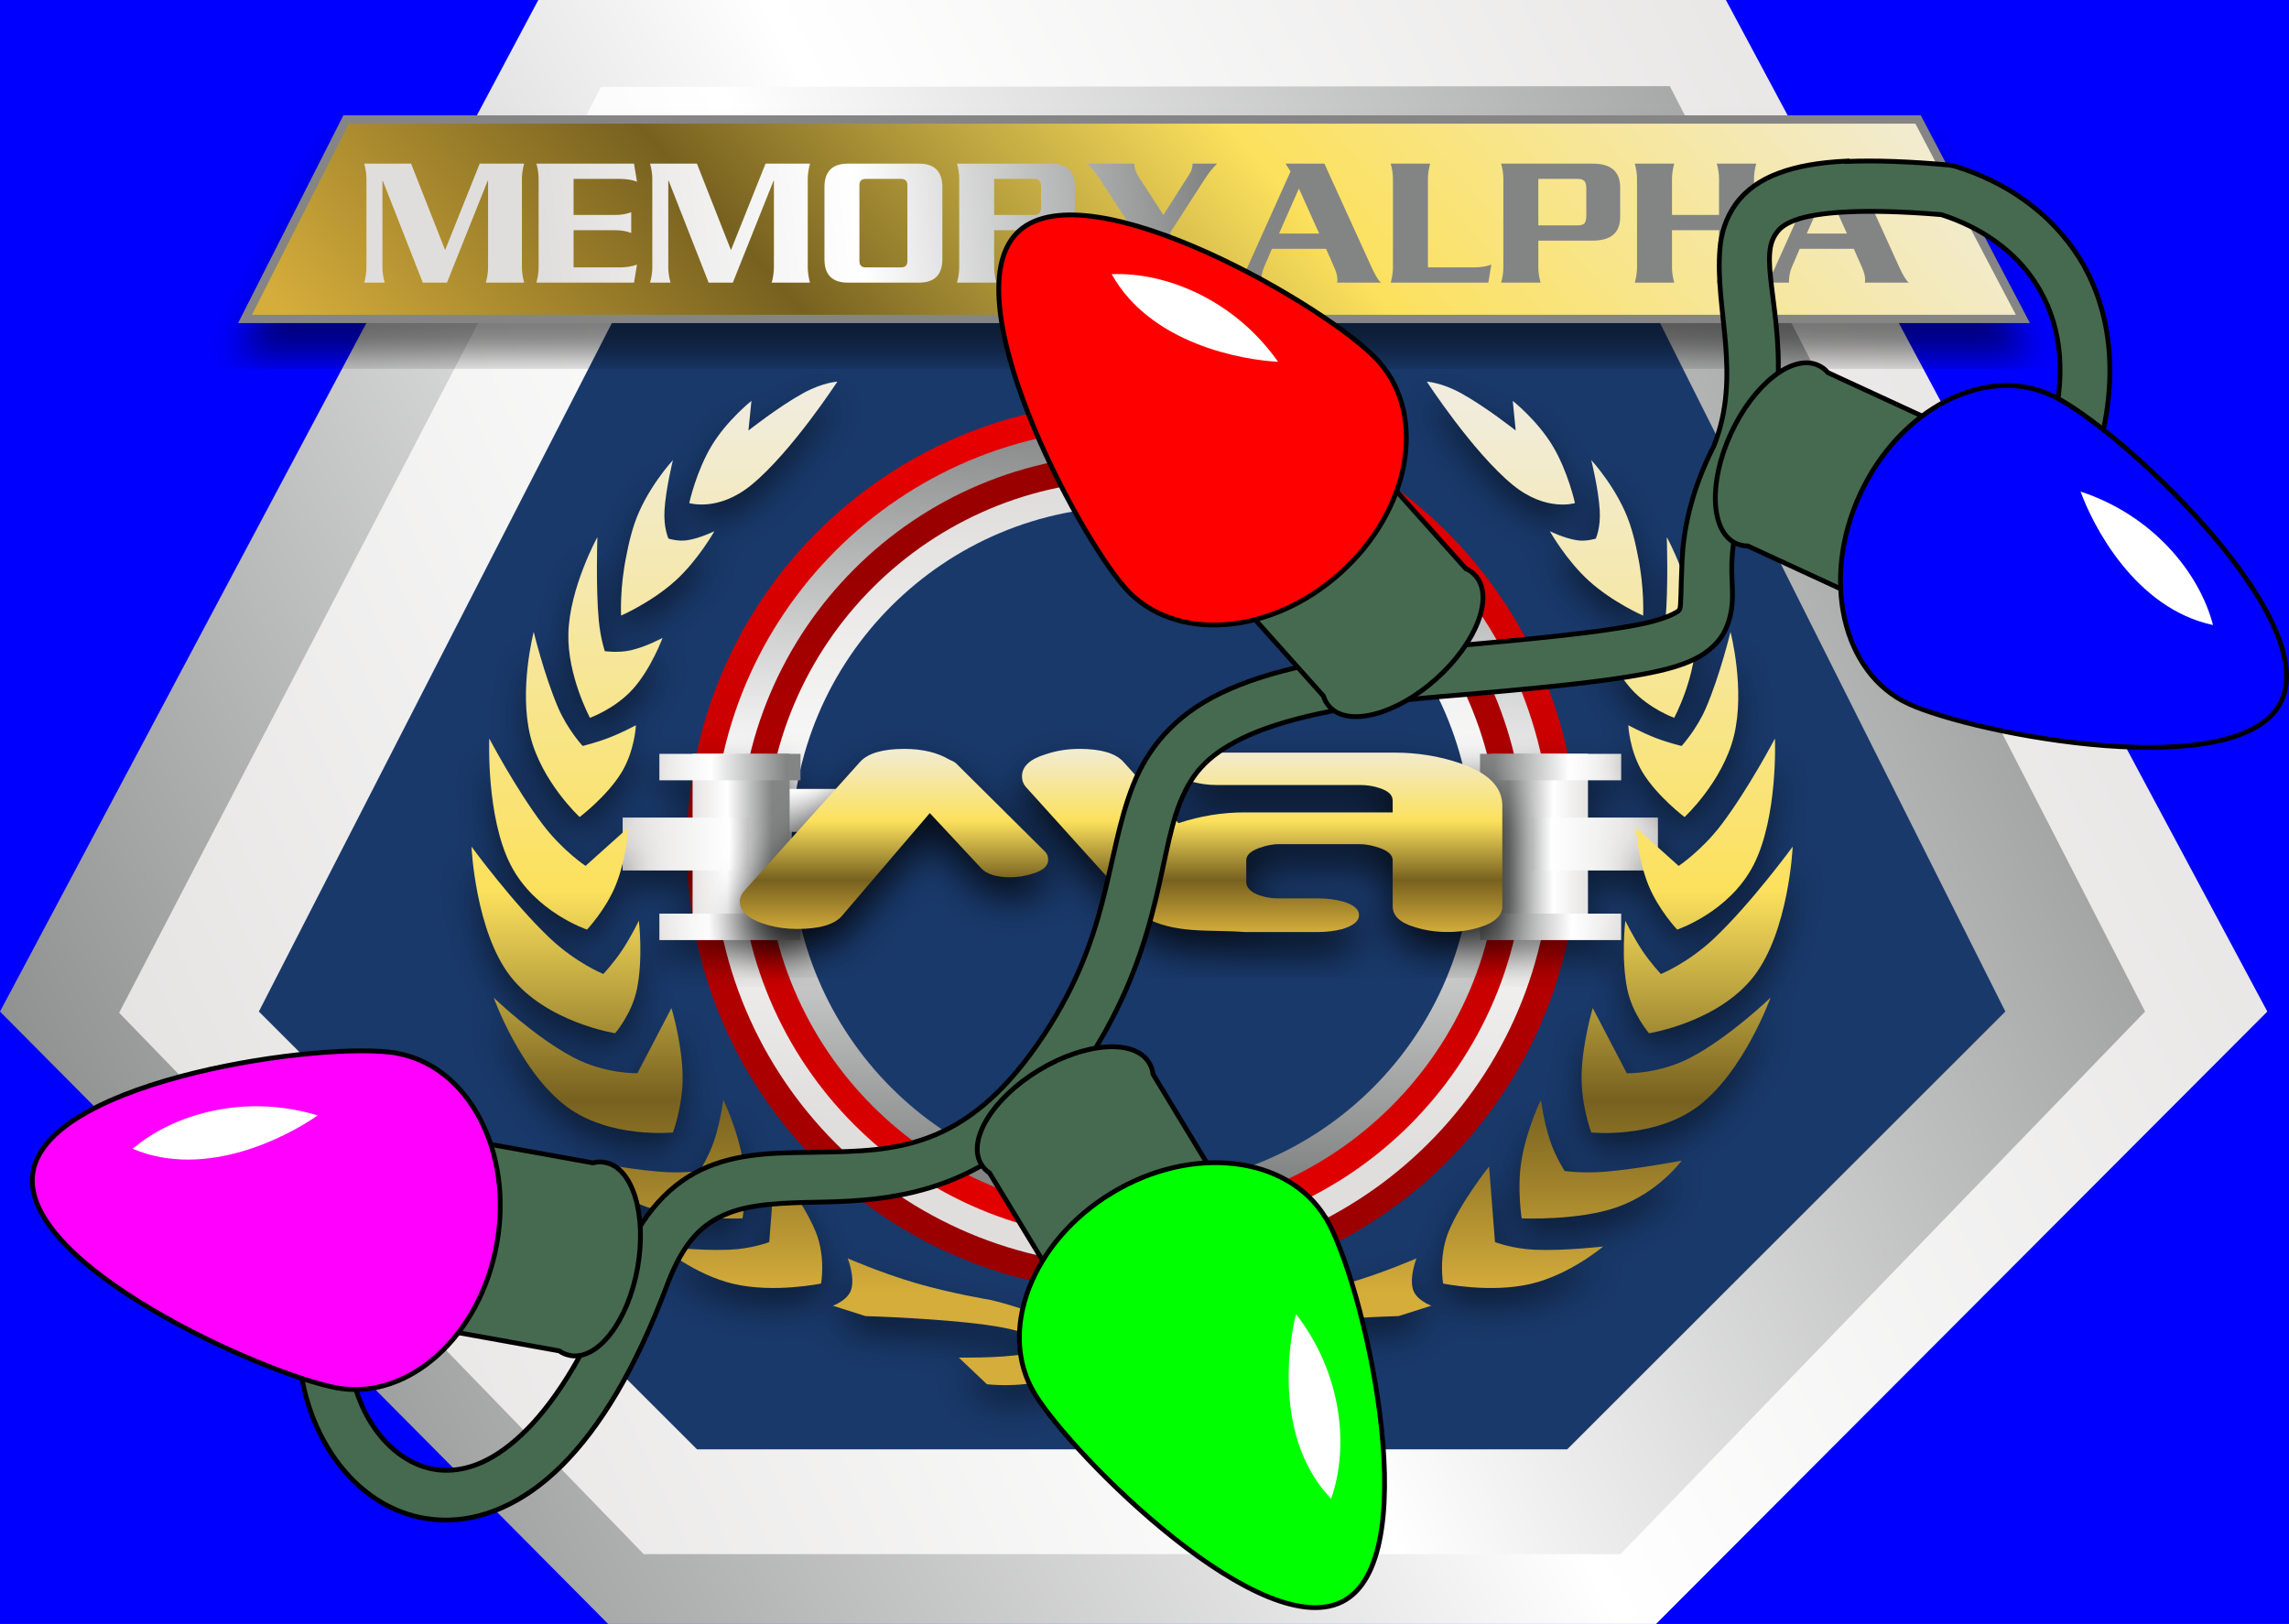
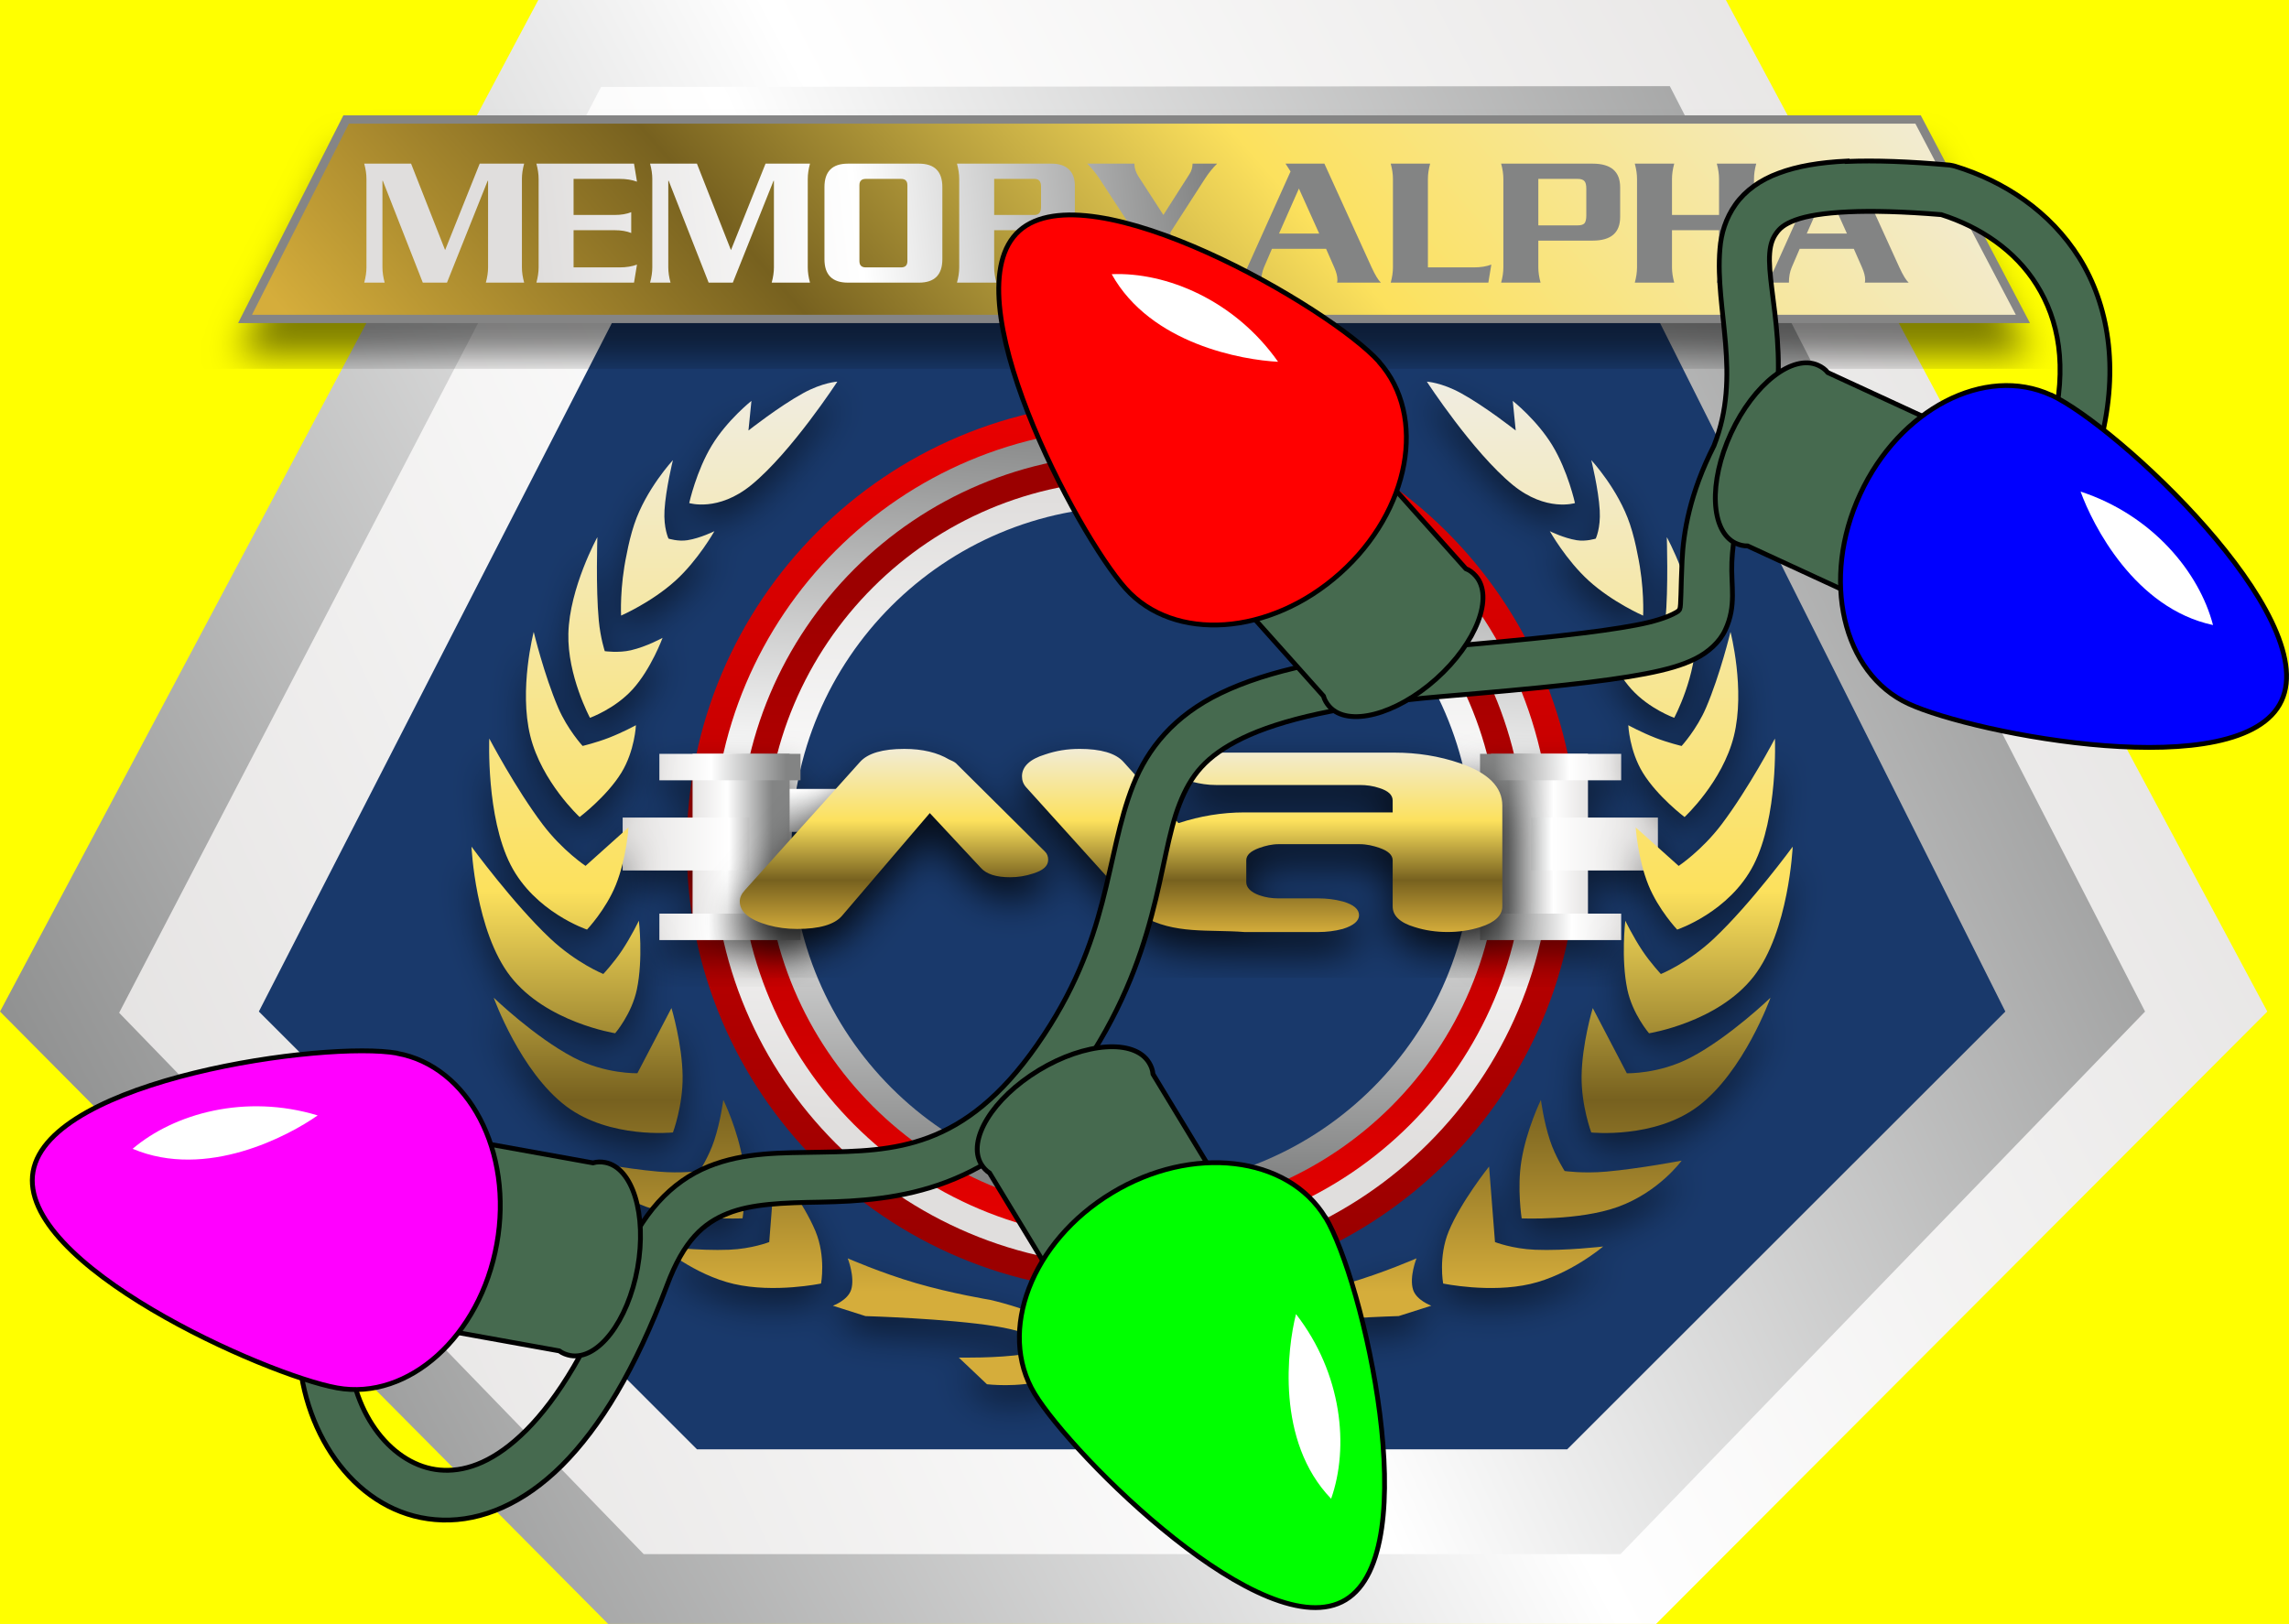
<svg xmlns="http://www.w3.org/2000/svg" xmlns:xlink="http://www.w3.org/1999/xlink" width="131.063" height="93">
  <defs>
    <linearGradient id="linearGradient3301">
      <stop stop-color="#838484" />
      <stop stop-color="#ffffff" offset="0.247" />
      <stop stop-color="#e0dedd" offset="1" />
    </linearGradient>
    <linearGradient id="linearGradient4161">
      <stop stop-color="#9b0000" />
      <stop stop-color="#f30000" offset="1" />
    </linearGradient>
    <linearGradient id="linearGradient4590">
      <stop stop-color="#efeeef" />
      <stop stop-color="#fce15d" offset="0.582" />
      <stop stop-color="#77611f" offset="0.8" />
      <stop stop-color="#d5ad3b" offset="1" />
    </linearGradient>
    <linearGradient id="linearGradient4540-Silver">
      <stop stop-color="#838484" />
      <stop stop-color="#ffffff" offset="0.52" />
      <stop stop-color="#e0dedd" offset="1" />
    </linearGradient>
    <linearGradient id="linearGradient4508-Gold">
      <stop stop-color="#efeeef" />
      <stop stop-color="#fce15d" offset="0.439" />
      <stop stop-color="#77611f" offset="0.737" />
      <stop stop-color="#d5ad3b" offset="1" />
    </linearGradient>
    <filter id="filter3903" width="1.5" height="1.5" x="-0.25" y="-0.25" color-interpolation-filters="sRGB">
      <feGaussianBlur in="SourceAlpha" stdDeviation="1" result="blur" />
      <feColorMatrix result="bluralpha" type="matrix" values="1 0 0 0 0 0 1 0 0 0 0 0 1 0 0 0 0 0 0.5 0" />
      <feOffset in="bluralpha" dx="0" dy="2" result="offsetBlur" />
      <feMerge>
        <feMergeNode in="offsetBlur" />
        <feMergeNode in="SourceGraphic" />
      </feMerge>
    </filter>
    <filter id="filter3931" width="1.5" height="1.5" x="-0.25" y="-0.25" color-interpolation-filters="sRGB">
      <feGaussianBlur in="SourceAlpha" stdDeviation="1" result="blur" />
      <feColorMatrix result="bluralpha" type="matrix" values="1 0 0 0 0 0 1 0 0 0 0 0 1 0 0 0 0 0 0.5 0" />
      <feOffset in="bluralpha" dx="0" dy="1" result="offsetBlur" />
      <feMerge>
        <feMergeNode in="offsetBlur" />
        <feMergeNode in="SourceGraphic" />
      </feMerge>
    </filter>
    <linearGradient id="linearGradient4540-Silver-0">
      <stop stop-color="#838484" />
      <stop stop-color="#ffffff" offset="0.52" />
      <stop stop-color="#e0dedd" offset="1" />
    </linearGradient>
    <linearGradient id="linearGradient4540-Silver-1">
      <stop stop-color="#838484" />
      <stop stop-color="#ffffff" offset="0.52" />
      <stop stop-color="#e0dedd" offset="1" />
    </linearGradient>
    <linearGradient id="linearGradient4540-Silver-7">
      <stop stop-color="#838484" />
      <stop stop-color="#ffffff" offset="0.52" />
      <stop stop-color="#e0dedd" offset="1" />
    </linearGradient>
    <linearGradient id="linearGradient4540-Silver-1-7">
      <stop stop-color="#838484" />
      <stop stop-color="#ffffff" offset="0.52" />
      <stop stop-color="#e0dedd" offset="1" />
    </linearGradient>
    <linearGradient id="linearGradient4540-Silver-0-7">
      <stop stop-color="#838484" />
      <stop stop-color="#ffffff" offset="0.52" />
      <stop stop-color="#e0dedd" offset="1" />
    </linearGradient>
    <linearGradient id="linearGradient3301-6">
      <stop stop-color="#838484" />
      <stop stop-color="#ffffff" offset="0.247" />
      <stop stop-color="#e0dedd" offset="1" />
    </linearGradient>
    <filter id="filter3765" width="1.5" height="1.5" x="-0.25" y="-0.25" color-interpolation-filters="sRGB">
      <feGaussianBlur in="SourceAlpha" stdDeviation="1" result="blur" />
      <feColorMatrix result="bluralpha" type="matrix" values="1 0 0 0 0 0 1 0 0 0 0 0 1 0 0 0 0 0 0.5 0" />
      <feOffset in="bluralpha" dx="0" dy="1" result="offsetBlur" />
      <feMerge>
        <feMergeNode in="offsetBlur" />
        <feMergeNode in="SourceGraphic" />
      </feMerge>
    </filter>
    <filter id="filter3779" width="1.5" height="1.5" x="-0.25" y="-0.25" color-interpolation-filters="sRGB">
      <feGaussianBlur in="SourceAlpha" stdDeviation="1" result="blur" />
      <feColorMatrix result="bluralpha" type="matrix" values="1 0 0 0 0 0 1 0 0 0 0 0 1 0 0 0 0 0 0.5 0" />
      <feOffset in="bluralpha" dx="0" dy="1" result="offsetBlur" />
      <feMerge>
        <feMergeNode in="offsetBlur" />
        <feMergeNode in="SourceGraphic" />
      </feMerge>
    </filter>
    <filter id="filter3958" width="1.5" height="1.5" x="-0.25" y="-0.25" color-interpolation-filters="sRGB">
      <feGaussianBlur in="SourceAlpha" stdDeviation="1" result="blur" />
      <feColorMatrix result="bluralpha" type="matrix" values="1 0 0 0 0 0 1 0 0 0 0 0 1 0 0 0 0 0 0.8 0" />
      <feOffset in="bluralpha" dx="0" dy="1" result="offsetBlur" />
      <feMerge>
        <feMergeNode in="offsetBlur" />
        <feMergeNode in="SourceGraphic" />
      </feMerge>
    </filter>
    <linearGradient xlink:href="#linearGradient4540-Silver" id="linearGradient3202" gradientUnits="userSpaceOnUse" x1="138" y1="118.362" x2="263" y2="52.362" />
    <linearGradient xlink:href="#linearGradient4540-Silver" id="linearGradient3204" gradientUnits="userSpaceOnUse" x1="261" y1="58.362" x2="138" y2="115.362" />
    <linearGradient xlink:href="#linearGradient4508-Gold" id="linearGradient3206" gradientUnits="userSpaceOnUse" x1="237.345" y1="24.433" x2="170.786" y2="80.059" />
    <linearGradient xlink:href="#linearGradient4540-Silver" id="linearGradient3208" gradientUnits="userSpaceOnUse" x1="455.489" y1="45.36" x2="340.223" y2="58.105" />
    <linearGradient xlink:href="#linearGradient4540-Silver" id="linearGradient3210" gradientUnits="userSpaceOnUse" x1="455.489" y1="45.36" x2="340.223" y2="58.105" />
    <linearGradient xlink:href="#linearGradient4540-Silver" id="linearGradient3212" gradientUnits="userSpaceOnUse" x1="455.489" y1="45.36" x2="340.223" y2="58.105" />
    <linearGradient xlink:href="#linearGradient4540-Silver" id="linearGradient3214" gradientUnits="userSpaceOnUse" x1="455.489" y1="45.36" x2="340.223" y2="58.105" />
    <linearGradient xlink:href="#linearGradient4540-Silver" id="linearGradient3216" gradientUnits="userSpaceOnUse" x1="455.489" y1="45.36" x2="340.223" y2="58.105" />
    <linearGradient xlink:href="#linearGradient4540-Silver" id="linearGradient3218" gradientUnits="userSpaceOnUse" x1="455.489" y1="45.36" x2="340.223" y2="58.105" />
    <linearGradient xlink:href="#linearGradient4540-Silver" id="linearGradient3220" gradientUnits="userSpaceOnUse" x1="455.489" y1="45.36" x2="340.223" y2="58.105" />
    <linearGradient xlink:href="#linearGradient4540-Silver" id="linearGradient3223" gradientUnits="userSpaceOnUse" x1="455.489" y1="45.36" x2="340.223" y2="58.105" />
    <linearGradient xlink:href="#linearGradient4540-Silver" id="linearGradient3225" gradientUnits="userSpaceOnUse" x1="455.489" y1="45.36" x2="340.223" y2="58.105" />
    <linearGradient xlink:href="#linearGradient4540-Silver" id="linearGradient3227" gradientUnits="userSpaceOnUse" x1="455.489" y1="45.36" x2="340.223" y2="58.105" />
    <linearGradient xlink:href="#linearGradient4540-Silver" id="linearGradient3229" gradientUnits="userSpaceOnUse" x1="455.489" y1="45.36" x2="340.223" y2="58.105" />
    <linearGradient xlink:href="#linearGradient4540-Silver" id="linearGradient3231" gradientUnits="userSpaceOnUse" x1="455.489" y1="45.36" x2="340.223" y2="58.105" />
    <linearGradient xlink:href="#linearGradient4540-Silver" id="linearGradient3233" gradientUnits="userSpaceOnUse" x1="455.489" y1="45.36" x2="340.223" y2="58.105" />
    <linearGradient xlink:href="#linearGradient4540-Silver" id="linearGradient3235" gradientUnits="userSpaceOnUse" x1="455.489" y1="45.36" x2="340.223" y2="58.105" />
    <linearGradient xlink:href="#linearGradient4161" id="linearGradient3237" gradientUnits="userSpaceOnUse" x1="74.964" y1="80.857" x2="75.5" y2="27.286" />
    <linearGradient xlink:href="#linearGradient4540-Silver" id="linearGradient3239" gradientUnits="userSpaceOnUse" x1="75.5" y1="34.071" x2="73.179" y2="75.143" />
    <linearGradient xlink:href="#linearGradient4161" id="linearGradient3241" gradientUnits="userSpaceOnUse" x1="75.5" y1="43" x2="75.5" y2="88" />
    <linearGradient xlink:href="#linearGradient4540-Silver" id="linearGradient3243" gradientUnits="userSpaceOnUse" x1="74.786" y1="77.286" x2="74.964" y2="38.536" />
    <linearGradient xlink:href="#linearGradient4540-Silver" id="linearGradient3245" gradientUnits="userSpaceOnUse" gradientTransform="translate(129.6994 29.87555)" x1="-8.649" y1="56.621" x2="-8.649" y2="50.749" />
    <linearGradient xlink:href="#linearGradient4540-Silver-1" id="linearGradient3247" gradientUnits="userSpaceOnUse" gradientTransform="translate(128.5833 33.8846)" x1="-8.649" y1="56.621" x2="-8.649" y2="50.749" />
    <linearGradient xlink:href="#linearGradient4540-Silver" id="linearGradient3249" gradientUnits="userSpaceOnUse" gradientTransform="translate(32.51611 6.128592)" x1="85.151" y1="81.069" x2="80.227" y2="81.069" />
    <linearGradient xlink:href="#linearGradient4540-Silver" id="linearGradient3251" gradientUnits="userSpaceOnUse" gradientTransform="translate(33.01408 7.649792)" x1="85.467" y1="74.503" x2="77.196" y2="74.44" />
    <linearGradient xlink:href="#linearGradient4540-Silver-0" id="linearGradient3253" gradientUnits="userSpaceOnUse" gradientTransform="translate(33.01408 16.7997)" x1="85.214" y1="74.376" x2="77.196" y2="74.44" />
    <linearGradient xlink:href="#linearGradient3301" id="linearGradient3255" gradientUnits="userSpaceOnUse" gradientTransform="matrix(1 0 0 1.297297 -0.1510996 -23.71091)" x1="117.539" y1="85.236" x2="108.764" y2="85.236" />
    <linearGradient xlink:href="#linearGradient4540-Silver-7" id="linearGradient3257" gradientUnits="userSpaceOnUse" gradientTransform="translate(129.6994 29.87555)" x1="-8.649" y1="56.621" x2="-8.649" y2="50.749" />
    <linearGradient xlink:href="#linearGradient4540-Silver-1-7" id="linearGradient3259" gradientUnits="userSpaceOnUse" gradientTransform="translate(128.5833 33.8846)" x1="-8.649" y1="56.621" x2="-8.649" y2="50.749" />
    <linearGradient xlink:href="#linearGradient4540-Silver-7" id="linearGradient3261" gradientUnits="userSpaceOnUse" gradientTransform="translate(32.51611 6.128592)" x1="85.151" y1="81.069" x2="80.227" y2="81.069" />
    <linearGradient xlink:href="#linearGradient4540-Silver-7" id="linearGradient3263" gradientUnits="userSpaceOnUse" gradientTransform="translate(33.01408 7.649792)" x1="85.467" y1="74.503" x2="77.196" y2="74.44" />
    <linearGradient xlink:href="#linearGradient4540-Silver-0-7" id="linearGradient3265" gradientUnits="userSpaceOnUse" gradientTransform="translate(33.01408 16.7997)" x1="85.214" y1="74.376" x2="77.196" y2="74.44" />
    <linearGradient xlink:href="#linearGradient3301-6" id="linearGradient3267" gradientUnits="userSpaceOnUse" gradientTransform="matrix(1 0 0 1.297297 -0.1510996 -23.71091)" x1="117.539" y1="85.236" x2="108.764" y2="85.236" />
    <linearGradient xlink:href="#linearGradient4508-Gold" id="linearGradient3269" gradientUnits="userSpaceOnUse" gradientTransform="matrix(0.587705 0 0 0.587705 143.8609 56.09982)" x1="86.679" y1="42.413" x2="86.679" y2="59.429" />
    <linearGradient xlink:href="#linearGradient4590" id="linearGradient3271" gradientUnits="userSpaceOnUse" gradientTransform="translate(-0.3243775 0)" x1="214" y1="57.362" x2="214" y2="112.362" />
    <path id="cap" fill="#466a4f" stroke="#000000" stroke-width="0.25" d="m 82.78 44.2 l 5.36 6 c 0.06 0.21 0.17 0.39 0.31 0.55 0.97 1.08 3.46 0.44 5.56 -1.44 2.1 -1.88 3.02 -4.28 2.05 -5.37 -0.14 -0.16 -0.31 -0.29 -0.51 -0.37 l -5.36 -6 z" />
    <path id="bulb" stroke="#000000" stroke-width="0.25" stroke-linejoin="round" d="m 91.03 32.8 c 2.52 2.82 1.62 7.76 -2.02 11.01 -3.64 3.26 -8.65 3.61 -11.17 0.79 -2.52 -2.82 -9.18 -15.36 -5.53 -18.62 3.64 -3.26 16.2 4 18.73 6.82 z" />
    <path id="gleam" fill="#ffffff" d="m 85.78 32.8 c -1.82 -0.09 -6.63 -0.91 -8.66 -4.56 2.84 -0.12 6.4 1.35 8.66 4.56 z" />
  </defs>
-   <rect width="100%" height="100%" fill="#0000ff" />
+   <rect width="100%" height="100%" fill="#ffff00" />
  <g transform="translate(-135.1786 -38.36218)">
    <path d="M 166 38.362 135.179 96.291 170 131.362 l 60 0 35 -35.071 -31 -57.929 z" fill="url(#linearGradient3202)" />
    <path d="M 142 96.362 169.595 43.339 230.789 43.296 258 96.291 l -30.035 31.071 -55.93 0 z" fill="url(#linearGradient3204)" />
    <path d="m 150 96.291 25.088 25.071 49.825 0 L 250 96.291 226.68 49.785 173.767 49.928 z" fill="#19396b" />
    <path d="m 149.214 57.362 5.786 -12 90 0 6 12 z" fill="url(#linearGradient3206)" transform="matrix(1.00008 0 0 0.9517445 -0.01595527 2.032081)" stroke="#858585" stroke-width="0.5" filter="url(#filter3903)" />
    <g fill="url(#linearGradient3235)" transform="matrix(0.3327476 0 0 0.3327476 52.6846 33.81543)">
      <g fill="url(#linearGradient3220)">
        <path fill="url(#linearGradient3208)" d="m 338.111 62.308 -6.592 0 c 0.256 -0.939 0.384 -1.813 0.384 -2.624 l 0 -14.912 -0.064 0 -7.008 17.536 -4.16 0 -6.88 -17.536 -0.064 0 0 14.912 c -1e-5 0.811 0.128 1.685 0.384 2.624 l -3.52 0 c 0.256 -0.939 0.384 -1.813 0.384 -2.624 l 0 -15.232 c -10e-6 -0.811 -0.128 -1.685 -0.384 -2.624 l 8.064 0 5.856 14.88 5.952 -14.88 7.648 0 c -0.256 0.939 -0.384 1.813 -0.384 2.624 l 0 15.232 c -3e-5 0.811 0.128 1.685 0.384 2.624" />
        <path fill="url(#linearGradient3210)" d="m 357.528 59.204 -0.512 3.104 -16.8 0 c 0.256 -0.939 0.384 -1.813 0.384 -2.624 l 0 -15.232 c -10e-6 -0.811 -0.128 -1.685 -0.384 -2.624 l 16.8 0 0.512 3.104 c -0.853 -0.32 -1.856 -0.48 -3.008 -0.48 l -7.904 0 0 6.208 7.072 0 c 1.109 1.2e-5 2.059 -0.16 2.848 -0.48 l 0 3.584 c -0.789 -0.32 -1.739 -0.48 -2.848 -0.48 l -7.072 0 0 6.4 7.904 0 c 1.152 3e-6 2.155 -0.16 3.008 -0.48" />
        <path fill="url(#linearGradient3212)" d="m 387.298 62.308 -6.592 0 c 0.256 -0.939 0.384 -1.813 0.384 -2.624 l 0 -14.912 -0.064 0 -7.008 17.536 -4.16 0 -6.88 -17.536 -0.064 0 0 14.912 c -1e-5 0.811 0.128 1.685 0.384 2.624 l -3.52 0 c 0.256 -0.939 0.384 -1.813 0.384 -2.624 l 0 -15.232 c -10e-6 -0.811 -0.128 -1.685 -0.384 -2.624 l 8.064 0 5.856 14.88 5.952 -14.88 7.648 0 c -0.256 0.939 -0.384 1.813 -0.384 2.624 l 0 15.232 c -3e-5 0.811 0.128 1.685 0.384 2.624" />
        <path fill="url(#linearGradient3214)" d="m 410.075 58.276 c -3e-5 2.688 -1.344 4.032 -4.032 4.032 l -12.224 0 c -2.688 0 -4.032 -1.344 -4.032 -4.032 l 0 -12.416 c -10e-6 -2.688 1.344 -4.032 4.032 -4.032 l 12.224 0 c 2.688 2.1e-5 4.032 1.344 4.032 4.032 l 0 12.416 m -6.016 0.32 0 -13.056 c -2e-5 -0.725 -0.363 -1.088 -1.088 -1.088 l -6.08 0 c -0.725 1.8e-5 -1.088 0.363 -1.088 1.088 l 0 13.056 c -1e-5 0.725 0.363 1.088 1.088 1.088 l 6.08 0 c 0.725 3e-6 1.088 -0.363 1.088 -1.088" />
        <path fill="url(#linearGradient3216)" d="m 433.807 62.308 -6.816 0 -3.52 -9.024 -4.48 0 0 6.4 c -1e-5 0.811 0.128 1.685 0.384 2.624 l -6.784 0 c 0.256 -0.939 0.384 -1.813 0.384 -2.624 l 0 -15.232 c -10e-6 -0.811 -0.128 -1.685 -0.384 -2.624 l 16.32 0 c 1.301 2.1e-5 2.304 0.352 3.008 1.056 0.64 0.661 0.96 1.579 0.96 2.752 l 0 4.352 c -2e-5 1.984 -1.056 3.115 -3.168 3.392 l 2.496 6.304 c 0.448 1.131 0.981 2.005 1.6 2.624 m -6.752 -13.024 0 -3.52 c -2e-5 -0.875 -0.373 -1.312 -1.12 -1.312 l -6.944 0 0 6.208 6.944 0 c 0.747 1.2e-5 1.12 -0.459 1.12 -1.376" />
        <path fill="url(#linearGradient3218)" d="m 457.355 41.828 c -0.747 0.725 -1.451 1.6 -2.112 2.624 l -5.92 9.184 0 6.048 c -2e-5 0.811 0.128 1.685 0.384 2.624 l -7.04 0 c 0.256 -0.939 0.384 -1.813 0.384 -2.624 l 0 -6.176 -5.92 -9.056 c -0.661 -1.003 -1.376 -1.877 -2.144 -2.624 l 8.128 0 c -10e-6 0.747 0.235 1.483 0.704 2.208 l 4.288 6.624 4.512 -7.072 c 0.32 -0.491 0.491 -1.077 0.512 -1.76 l 4.224 0" />
      </g>
      <g fill="url(#linearGradient3233)">
        <path fill="url(#linearGradient3223)" d="m 485.541 62.308 -7.552 0 c 0.043 -0.128 0.064 -0.299 0.064 -0.512 -2e-5 -0.576 -0.181 -1.28 -0.544 -2.112 l -1.408 -3.2 -9.312 0 -1.376 3.2 c -0.32 0.747 -0.48 1.621 -0.48 2.624 l -3.936 0 c 0.725 -1.024 1.248 -1.899 1.568 -2.624 l 7.424 -16.512 -0.864 -1.344 6.688 0 8.128 17.856 c 0.619 1.344 1.152 2.219 1.6 2.624 m -10.624 -8.448 -3.488 -7.744 -3.424 7.744 6.912 0" />
        <path fill="url(#linearGradient3225)" d="m 504.538 59.204 -0.512 3.104 -16.8 0 c 0.256 -0.939 0.384 -1.813 0.384 -2.624 l 0 -15.232 c 0 -0.811 -0.128 -1.685 -0.384 -2.624 l 6.784 0 c -0.256 0.939 -0.384 1.813 -0.384 2.624 l 0 15.232 7.904 0 c 1.152 3e-6 2.155 -0.16 3.008 -0.48" />
        <path fill="url(#linearGradient3227)" d="m 526.706 51.012 c -2e-5 2.709 -1.579 4.064 -4.736 4.064 l -9.344 0 0 4.608 c -10e-6 0.811 0.128 1.685 0.384 2.624 l -6.784 0 c 0.256 -0.939 0.384 -1.813 0.384 -2.624 l 0 -15.232 c 0 -0.811 -0.128 -1.685 -0.384 -2.624 l 15.744 0 c 3.157 2.1e-5 4.736 1.355 4.736 4.064 l 0 5.12 m -5.824 -0.256 0 -4.608 c -2e-5 -0.64 -0.107 -1.077 -0.32 -1.312 -0.213 -0.256 -0.608 -0.384 -1.184 -0.384 l -6.752 0 0 8 6.752 0 c 0.576 1e-5 0.971 -0.117 1.184 -0.352 0.213 -0.256 0.32 -0.704 0.32 -1.344" />
        <path fill="url(#linearGradient3229)" d="m 550.122 62.308 -6.784 0 c 0.256 -0.939 0.384 -1.813 0.384 -2.624 l 0 -6.4 -8.096 0 0 6.4 c -10e-6 0.811 0.128 1.685 0.384 2.624 l -6.784 0 c 0.256 -0.939 0.384 -1.813 0.384 -2.624 l 0 -15.232 c 0 -0.811 -0.128 -1.685 -0.384 -2.624 l 6.784 0 c -0.256 0.939 -0.384 1.813 -0.384 2.624 l 0 6.208 8.096 0 0 -6.208 c -2e-5 -0.811 -0.128 -1.685 -0.384 -2.624 l 6.784 0 c -0.256 0.939 -0.384 1.813 -0.384 2.624 l 0 15.232 c -2e-5 0.811 0.128 1.685 0.384 2.624" />
        <path fill="url(#linearGradient3231)" d="m 576.354 62.308 -7.552 0 c 0.043 -0.128 0.064 -0.299 0.064 -0.512 -2e-5 -0.576 -0.181 -1.28 -0.544 -2.112 l -1.408 -3.2 -9.312 0 -1.376 3.2 c -0.32 0.747 -0.48 1.621 -0.48 2.624 l -3.936 0 c 0.725 -1.024 1.248 -1.899 1.568 -2.624 l 7.424 -16.512 -0.864 -1.344 6.688 0 8.128 17.856 c 0.619 1.344 1.152 2.219 1.6 2.624 m -10.624 -8.448 -3.488 -7.744 -3.424 7.744 6.912 0" />
      </g>
    </g>
    <path transform="translate(124.5 28.36218)" d="M 101 58.5 C 101 72.583 89.583 84 75.5 84 61.417 84 50 72.583 50 58.5 50 44.417 61.417 33 75.5 33 c 14.03 0 25.425 11.334 25.5 25.364" fill="url(#linearGradient3237)" />
    <path transform="translate(124.5 28.36218)" d="m 99.5 58.5 c 0 13.255 -10.745 24 -24 24 -13.255 0 -24 -10.745 -24 -24 0 -13.255 10.745 -24 24 -24 13.205 0 23.929 10.667 24 23.872" fill="url(#linearGradient3239)" />
    <path transform="translate(124.5 28.36218)" d="M 98 58.5 C 98 70.926 87.926 81 75.5 81 63.074 81 53 70.926 53 58.5 53 46.074 63.074 36 75.5 36 87.879 36 97.933 46 98 58.38" fill="url(#linearGradient3241)" />
    <path transform="translate(124.5 28.36218)" d="m 96.5 58.5 c 0 11.598 -9.402 21 -21 21 -11.598 0 -21 -9.402 -21 -21 0 -11.598 9.402 -21 21 -21 11.554 0 20.938 9.334 21 20.888" fill="url(#linearGradient3243)" />
    <path transform="translate(124.5 28.36218)" d="M 95 58.5 C 95 69.27 86.27 78 75.5 78 64.73 78 56 69.27 56 58.5 56 47.73 64.73 39 75.5 39 c 10.729 0 19.442 8.667 19.5 19.396" fill="#19396b" />
    <g transform="translate(61.71227 0.2008477)" filter="url(#filter3779)">
      <rect y="83.34" x="116.631" height="2.462" width="5.682" fill="url(#linearGradient3245)" />
      <rect y="87.349" x="115.514" height="2.462" width="5.682" fill="url(#linearGradient3247)" />
      <rect y="81.326" x="113.122" height="10.607" width="5.556" fill="url(#linearGradient3249)" />
      <rect y="81.332" x="111.221" height="1.515" width="8.081" fill="url(#linearGradient3251)" />
      <rect y="90.482" x="111.221" height="1.515" width="8.081" fill="url(#linearGradient3253)" />
      <rect y="84.981" x="109.118" height="3.03" width="7.26" fill="url(#linearGradient3255)" />
    </g>
    <g filter="url(#filter3765)" transform="matrix(-1 0 0 1 339.2245 0.2008477)">
      <rect y="83.34" x="116.631" height="2.462" width="5.682" fill="url(#linearGradient3257)" />
      <rect y="87.349" x="115.514" height="2.462" width="5.682" fill="url(#linearGradient3259)" />
      <rect y="81.326" x="113.122" height="10.607" width="5.556" fill="url(#linearGradient3261)" />
      <rect y="81.332" x="111.221" height="1.515" width="8.081" fill="url(#linearGradient3263)" />
      <rect y="90.482" x="111.221" height="1.515" width="8.081" fill="url(#linearGradient3265)" />
      <rect y="84.981" x="109.118" height="3.03" width="7.26" fill="url(#linearGradient3267)" />
    </g>
    <path fill="url(#linearGradient3269)" filter="url(#filter3958)" d="m 188.914 81.806 c -1.081 9e-6 -1.827 0.217 -2.219 0.656 l -5.781 6.438 c -0.172 0.188 -0.25 0.374 -0.25 0.562 0 0.517 0.481 0.921 1.438 1.188 0.454 0.125 0.92 0.188 1.438 0.188 1.113 0 1.874 -0.217 2.25 -0.656 l 4.406 -5.156 2.562 2.75 c 0.282 0.313 0.763 0.469 1.469 0.469 0.392 2e-6 0.78 -0.062 1.156 -0.188 0.501 -0.157 0.75 -0.374 0.75 -0.688 -2e-5 -0.157 -0.047 -0.297 -0.156 -0.406 l -4.469 -4.438 c -0.094 -0.078 -0.203 -0.125 -0.344 -0.188 -0.58 -0.345 -1.325 -0.531 -2.25 -0.531 z m 8.781 0 c -0.611 9e-6 -1.17 0.093 -1.719 0.281 -0.768 0.235 -1.156 0.608 -1.156 1.094 -1e-5 0.204 0.062 0.39 0.219 0.562 l 5.812 6.438 c 1.583 0.941 3.37 0.673 5.125 0.812 l 3.719 0 c 0.392 10e-7 0.811 -0.047 1.219 -0.156 0.549 -0.172 0.812 -0.405 0.812 -0.688 -1e-5 -0.298 -0.264 -0.531 -0.812 -0.688 -0.407 -0.11 -0.827 -0.156 -1.219 -0.156 l -2 0 c -0.345 2e-6 -0.655 -0.047 -0.969 -0.156 -0.439 -0.157 -0.656 -0.39 -0.656 -0.656 l 0 -1.094 c -1e-5 -0.266 0.217 -0.468 0.656 -0.625 0.313 -0.11 0.624 -0.187 0.969 -0.188 l 4.062 0 c 0.345 5e-6 0.687 0.078 1 0.188 0.439 0.157 0.656 0.359 0.656 0.625 l 0 2.312 c -1e-5 0.454 0.357 0.812 1.094 1.031 0.533 0.172 1.092 0.25 1.656 0.25 0.564 10e-7 1.123 -0.078 1.656 -0.25 0.737 -0.235 1.094 -0.592 1.094 -1.031 l 0 -5.062 c -2e-5 -0.925 -0.699 -1.639 -2.125 -2.125 -1.05 -0.36 -2.153 -0.531 -3.281 -0.531 l -9 0 c -0.407 9e-6 -0.796 0.047 -1.156 0.156 -0.533 0.141 -0.781 0.358 -0.781 0.656 0 0.298 0.264 0.515 0.812 0.656 0.376 0.094 0.749 0.156 1.156 0.156 l 7.219 0 c 0.345 7e-6 0.687 0.047 1 0.156 0.439 0.141 0.656 0.343 0.656 0.625 l 0 0.594 -7.438 0 c -1.128 6e-6 -2.231 0.186 -3.281 0.531 -0.01 0.004 -0.021 -0.004 -0.031 0 l -2.75 -3.062 c -0.392 -0.439 -1.137 -0.656 -2.219 -0.656 z" transform="matrix(1.141533 0 0 1.141533 -28.69814 -12.13477)" />
    <path d="m 178.203 66.133 c 2.299 -1.885 4.92 -5.916 4.92 -5.916 0 0 -0.84 0.046 -1.96 0.662 -1.394 0.767 -3.129 2.136 -3.129 2.136 l 0.17 -1.696 c 0 0 -1.381 1.094 -2.263 2.542 -0.899 1.478 -1.299 3.31 -1.299 3.31 0 0 1.656 0.523 3.56 -1.038 z m -4.36 5.493 c 1.305 -1.181 2.241 -2.844 2.241 -2.844 0 0 -0.797 0.397 -1.539 0.516 -0.539 0.087 -1.09 -0.092 -1.09 -0.092 0 0 -0.286 -0.597 -0.229 -1.615 0.069 -1.212 0.483 -2.88 0.483 -2.88 0 0 -1.545 1.667 -2.213 3.672 -0.188 0.563 -0.328 1.148 -0.435 1.715 -0.409 1.907 -0.32 3.517 -0.32 3.517 0 0 1.736 -0.755 3.102 -1.99 z m -2.442 6.214 c 1.059 -1.167 1.715 -2.951 1.715 -2.951 0 0 -0.897 0.5 -1.819 0.713 -0.702 0.162 -1.489 0.05 -1.489 0.05 0 0 -0.246 -0.726 -0.345 -1.764 -0.175 -1.851 -0.08 -4.766 -0.08 -4.766 0 0 -1.595 2.9 -1.661 5.52 -0.061 2.418 1.237 4.827 1.237 4.827 0 0 1.422 -0.507 2.44 -1.628 z m -3.034 7.311 c 0 0 1.551 -1.17 2.389 -2.536 0.772 -1.259 0.834 -2.722 0.834 -2.722 0 0 -0.748 0.409 -1.544 0.718 -0.728 0.283 -1.509 0.469 -1.509 0.469 0 0 -0.866 -0.945 -1.398 -2.187 -0.808 -1.885 -1.401 -4.343 -1.401 -4.343 0 0 -0.858 3.291 -0.195 5.964 0.651 2.627 2.824 4.637 2.824 4.637 z m 0.424 6.445 c 0 0 1.07 -1.128 1.646 -2.549 0.61 -1.503 0.728 -3.303 0.728 -3.303 l -2.459 2.205 c 0 0 -1.321 -0.875 -2.456 -2.377 -1.554 -2.056 -3.056 -4.916 -3.056 -4.916 0 0 -0.189 4.476 1.221 7.233 1.388 2.713 4.376 3.708 4.376 3.708 z m 1.611 5.937 c 0 0 0.944 -1.094 1.241 -2.502 0.373 -1.772 0.116 -3.944 0.116 -3.944 0 0 -0.43 0.9 -0.979 1.722 -0.462 0.693 -1.057 1.331 -1.057 1.331 0 0 -1.542 -0.621 -3.048 -2.041 -2.119 -1.999 -4.5 -5.252 -4.5 -5.252 0 0 0.22 4.853 2.237 7.438 2.053 2.63 5.989 3.248 5.989 3.248 z m 3.308 5.682 c 0 0 0.575 -1.53 0.554 -3.222 -0.022 -1.862 -0.639 -3.902 -0.639 -3.902 l -1.951 3.732 c 0 0 -1.832 0.059 -3.662 -0.904 -2.241 -1.178 -4.564 -3.422 -4.564 -3.422 0 0 1.52 4.241 4.154 6.222 2.493 1.875 6.108 1.495 6.108 1.495 z m 3.986 4.919 c 0 0 0.27 -1.725 0.015 -3.296 -0.293 -1.805 -1.117 -3.489 -1.117 -3.489 0 0 -0.156 1.232 -0.526 2.341 -0.302 0.906 -0.831 1.73 -0.831 1.73 0 0 -1.046 0.155 -2.378 0.036 -1.911 -0.169 -4.322 -0.63 -4.322 -0.63 0 0 1.302 1.801 3.647 2.648 2.232 0.806 5.512 0.659 5.512 0.659 z m 1.866 -2.968 -0.339 4.325 c 0 0 -0.983 0.387 -2.293 0.44 -1.727 0.071 -3.898 -0.186 -3.898 -0.186 0 0 1.899 1.621 4.163 2.145 2.315 0.536 4.996 -0.024 4.996 -0.024 0 0 0.286 -1.529 -0.318 -2.992 -0.703 -1.7 -2.311 -3.708 -2.311 -3.708 z m 15.903 8.91 c -1.449 -0.8 -3.606 -1.277 -3.606 -1.277 0 0 -2.173 -0.354 -4.234 -0.956 -2.009 -0.586 -3.908 -1.419 -3.908 -1.419 0 0 0.426 1.061 0.197 1.795 -0.191 0.612 -1.045 0.919 -1.045 0.919 l 1.866 0.594 c 0 0 4.71 0.137 7.465 0.585 2.443 0.397 2.967 1.111 2.967 1.111 0 0 -0.298 0.314 -1.348 0.483 -1.498 0.242 -3.741 0.196 -3.741 0.196 l 1.611 1.527 c 0 0 1.766 0.216 3.291 -0.226 1.395 -0.404 2.561 -1.47 2.561 -1.47 0 0 -0.685 -1.092 -2.076 -1.86 z m 26.333 -47.942 c 1.904 1.561 3.56 1.038 3.56 1.038 0 0 -0.4 -1.832 -1.299 -3.31 -0.881 -1.448 -2.263 -2.542 -2.263 -2.542 l 0.169 1.696 c 0 0 -1.735 -1.37 -3.129 -2.136 -1.12 -0.616 -1.959 -0.662 -1.959 -0.662 0 0 2.622 4.031 4.921 5.916 z m 4.36 5.493 c 1.365 1.235 3.102 1.99 3.102 1.99 0 0 0.089 -1.608 -0.319 -3.514 -0.106 -0.568 -0.247 -1.155 -0.435 -1.719 -0.669 -2.005 -2.213 -3.672 -2.213 -3.672 0 0 0.414 1.668 0.483 2.88 0.058 1.018 -0.229 1.615 -0.229 1.615 0 0 -0.551 0.179 -1.09 0.092 -0.742 -0.12 -1.539 -0.516 -1.539 -0.516 0 0 0.936 1.663 2.241 2.844 z m 0.727 3.263 c 0 0 0.656 1.784 1.715 2.951 1.018 1.122 2.44 1.628 2.44 1.628 0 0 1.298 -2.409 1.237 -4.827 -0.066 -2.62 -1.661 -5.52 -1.661 -5.52 0 0 0.096 2.915 -0.079 4.766 -0.098 1.039 -0.345 1.764 -0.345 1.764 0 0 -0.787 0.112 -1.489 -0.05 -0.921 -0.213 -1.818 -0.713 -1.818 -0.713 z m 3.07 5.722 c -0.796 -0.309 -1.544 -0.718 -1.544 -0.718 0 0 0.063 1.464 0.834 2.722 0.837 1.366 2.388 2.536 2.388 2.536 0 0 2.172 -2.01 2.824 -4.637 0.663 -2.673 -0.194 -5.964 -0.194 -5.964 0 0 -0.593 2.458 -1.401 4.343 -0.532 1.242 -1.398 2.188 -1.398 2.188 0 0 -0.781 -0.186 -1.509 -0.469 z m 1.34 7.339 -2.459 -2.205 c 0 0 0.118 1.801 0.728 3.303 0.576 1.421 1.646 2.549 1.646 2.549 0 0 2.988 -0.995 4.376 -3.707 1.41 -2.757 1.221 -7.233 1.221 -7.233 0 0 -1.502 2.86 -3.056 4.916 -1.135 1.501 -2.456 2.377 -2.456 2.377 z m 2.03 4.15 c -1.506 1.42 -3.048 2.041 -3.048 2.041 0 0 -0.595 -0.638 -1.057 -1.331 -0.548 -0.822 -0.979 -1.722 -0.979 -1.722 0 0 -0.257 2.171 0.116 3.944 0.297 1.408 1.241 2.502 1.241 2.502 0 0 3.936 -0.618 5.989 -3.248 2.018 -2.585 2.237 -7.438 2.237 -7.438 0 0 -2.381 3.254 -4.5 5.252 z m -4.998 7.723 -1.951 -3.732 c 0 0 -0.617 2.04 -0.639 3.902 -0.02 1.692 0.554 3.222 0.554 3.222 0 0 3.614 0.38 6.108 -1.495 2.634 -1.981 4.154 -6.222 4.154 -6.222 0 0 -2.323 2.243 -4.564 3.422 -1.83 0.962 -3.662 0.904 -3.662 0.904 z m -3.562 5.597 c 0 0 -0.529 -0.824 -0.831 -1.73 -0.37 -1.108 -0.526 -2.341 -0.526 -2.341 0 0 -0.824 1.684 -1.117 3.489 -0.256 1.572 0.015 3.296 0.015 3.296 0 0 3.281 0.147 5.513 -0.659 2.345 -0.847 3.647 -2.648 3.647 -2.648 0 0 -2.411 0.461 -4.322 0.63 -1.332 0.118 -2.378 -0.036 -2.378 -0.036 z m -1.693 4.511 c -1.31 -0.054 -2.293 -0.44 -2.293 -0.44 l -0.339 -4.325 c 0 0 -1.608 2.008 -2.311 3.708 -0.604 1.462 -0.318 2.992 -0.318 2.992 0 0 2.681 0.561 4.996 0.024 2.264 -0.524 4.164 -2.145 4.164 -2.145 0 0 -2.171 0.257 -3.898 0.186 z m -6.984 2.287 c -0.229 -0.734 0.197 -1.795 0.197 -1.795 0 0 -1.899 0.833 -3.908 1.419 -2.061 0.601 -4.234 0.956 -4.234 0.956 0 0 -2.157 0.477 -3.606 1.277 -1.391 0.768 -2.077 1.86 -2.077 1.86 0 0 1.166 1.066 2.561 1.47 1.525 0.442 3.291 0.226 3.291 0.226 l 1.611 -1.527 c 0 0 -2.243 0.046 -3.741 -0.196 -1.049 -0.169 -1.347 -0.483 -1.347 -0.483 0 0 0.524 -0.714 2.967 -1.111 2.754 -0.448 7.464 -0.585 7.464 -0.585 l 1.866 -0.594 c 2.1e-4 -3.2e-4 -0.854 -0.307 -1.045 -0.919 z" fill="url(#linearGradient3271)" filter="url(#filter3931)" />
    <g transform="translate(114 23) scale(1.1)">
      <path fill="#466a4f" stroke="#000000" stroke-width="0.25" d="m 115.4 22.35 c -1.45 0.07 -2.6 0.27 -3.56 0.63 -0.96 0.35 -1.74 0.91 -2.25 1.63 -0.51 0.72 -0.75 1.52 -0.81 2.31 -0.27 3.18 1.15 6.55 -0.31 10.25 -1.26 2.48 -1.59 4.5 -1.66 5.97 -0.07 1.5 -0.05 2.38 -0.12 2.53 -0.04 0.08 -0.05 0.12 -0.38 0.28 -0.33 0.16 -0.94 0.38 -1.91 0.56 -1.93 0.37 -5.17 0.72 -10.38 1.16 -5.29 0.45 -8.77 1.2 -11.22 2.38 -2.45 1.18 -3.81 2.89 -4.56 4.78 -1.5 3.79 -1.13 7.98 -5 13.53 -3.82 5.48 -7.46 5.52 -11.31 5.59 -1.93 0.04 -3.92 -0.02 -5.81 0.75 -1.89 0.77 -3.53 2.43 -4.59 5.25 -1.55 4.12 -3.26 6.85 -4.88 8.47 -1.62 1.62 -3.06 2.13 -4.28 2.09 -2.45 -0.07 -4.63 -2.58 -4.94 -5.97 l -2.59 0.22 c 0.4 4.39 3.34 8.23 7.44 8.34 2.05 0.06 4.23 -0.86 6.22 -2.84 1.99 -1.99 3.83 -5.01 5.47 -9.37 0.88 -2.36 1.91 -3.25 3.16 -3.75 1.24 -0.5 2.88 -0.56 4.84 -0.59 3.92 -0.08 9.13 -0.5 13.44 -6.69 4.26 -6.12 4.09 -11.14 5.25 -14.06 0.58 -1.46 1.33 -2.46 3.28 -3.41 1.95 -0.94 5.17 -1.72 10.31 -2.16 5.22 -0.44 8.49 -0.77 10.66 -1.19 1.09 -0.21 1.91 -0.44 2.59 -0.78 0.68 -0.34 1.27 -0.87 1.56 -1.5 0.59 -1.26 0.29 -2.29 0.34 -3.53 0.06 -1.24 0.28 -2.78 1.44 -5 l 0.03 -0.06 0.03 -0.06 c 1.86 -4.69 0.3 -8.98 0.47 -10.97 0.04 -0.5 0.17 -0.79 0.34 -1.03 0.17 -0.24 0.4 -0.47 1 -0.69 1.17 -0.43 3.62 -0.61 7.59 -0.28 2.02 0.64 3.85 1.86 4.97 3.66 1.13 1.81 1.63 4.21 0.81 7.47 l 2.53 0.63 c 0.95 -3.81 0.39 -7.07 -1.12 -9.5 -1.52 -2.43 -3.92 -4 -6.47 -4.78 l -0.12 -0.03 -0.16 -0.03 c -2.14 -0.19 -3.89 -0.25 -5.34 -0.19 z" />
      <use href="#cap" />
      <use href="#bulb" fill="#ff0000" />
      <use href="#gleam" />
      <g transform="translate(93 174) rotate(107) scale(-1 1)">
        <use href="#cap" />
        <use href="#bulb" fill="#00ff00" />
        <use href="#gleam" />
      </g>
      <g transform="translate(-52 99) rotate(-38) scale(1 1)">
        <use href="#cap" />
        <use href="#bulb" fill="#ff00ff" />
        <use href="#gleam" />
      </g>
      <g transform="translate(184 112) rotate(73) scale(-1 1)">
        <use href="#cap" />
        <use href="#bulb" fill="#0000ff" />
        <use href="#gleam" />
      </g>
    </g>
  </g>
</svg>
